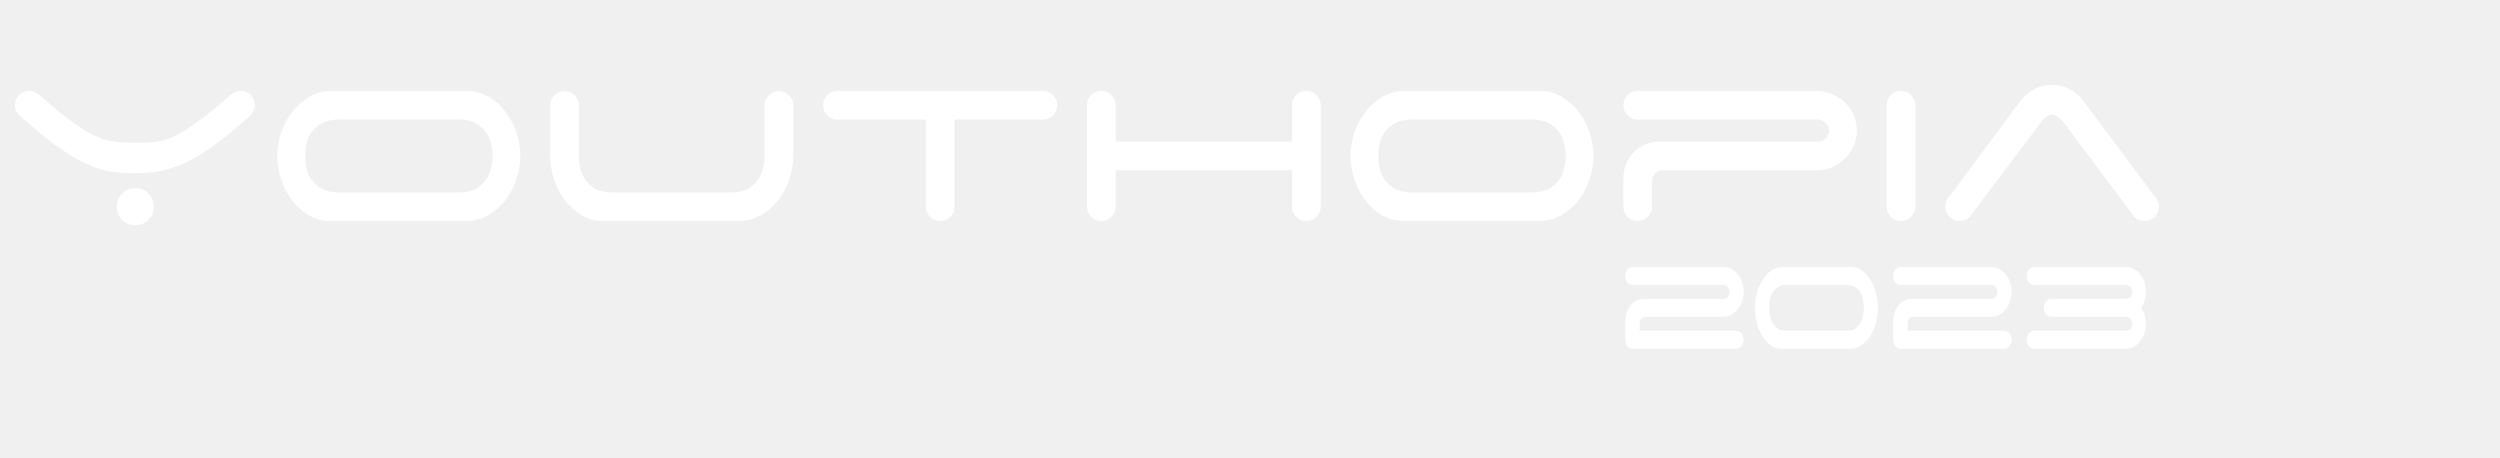
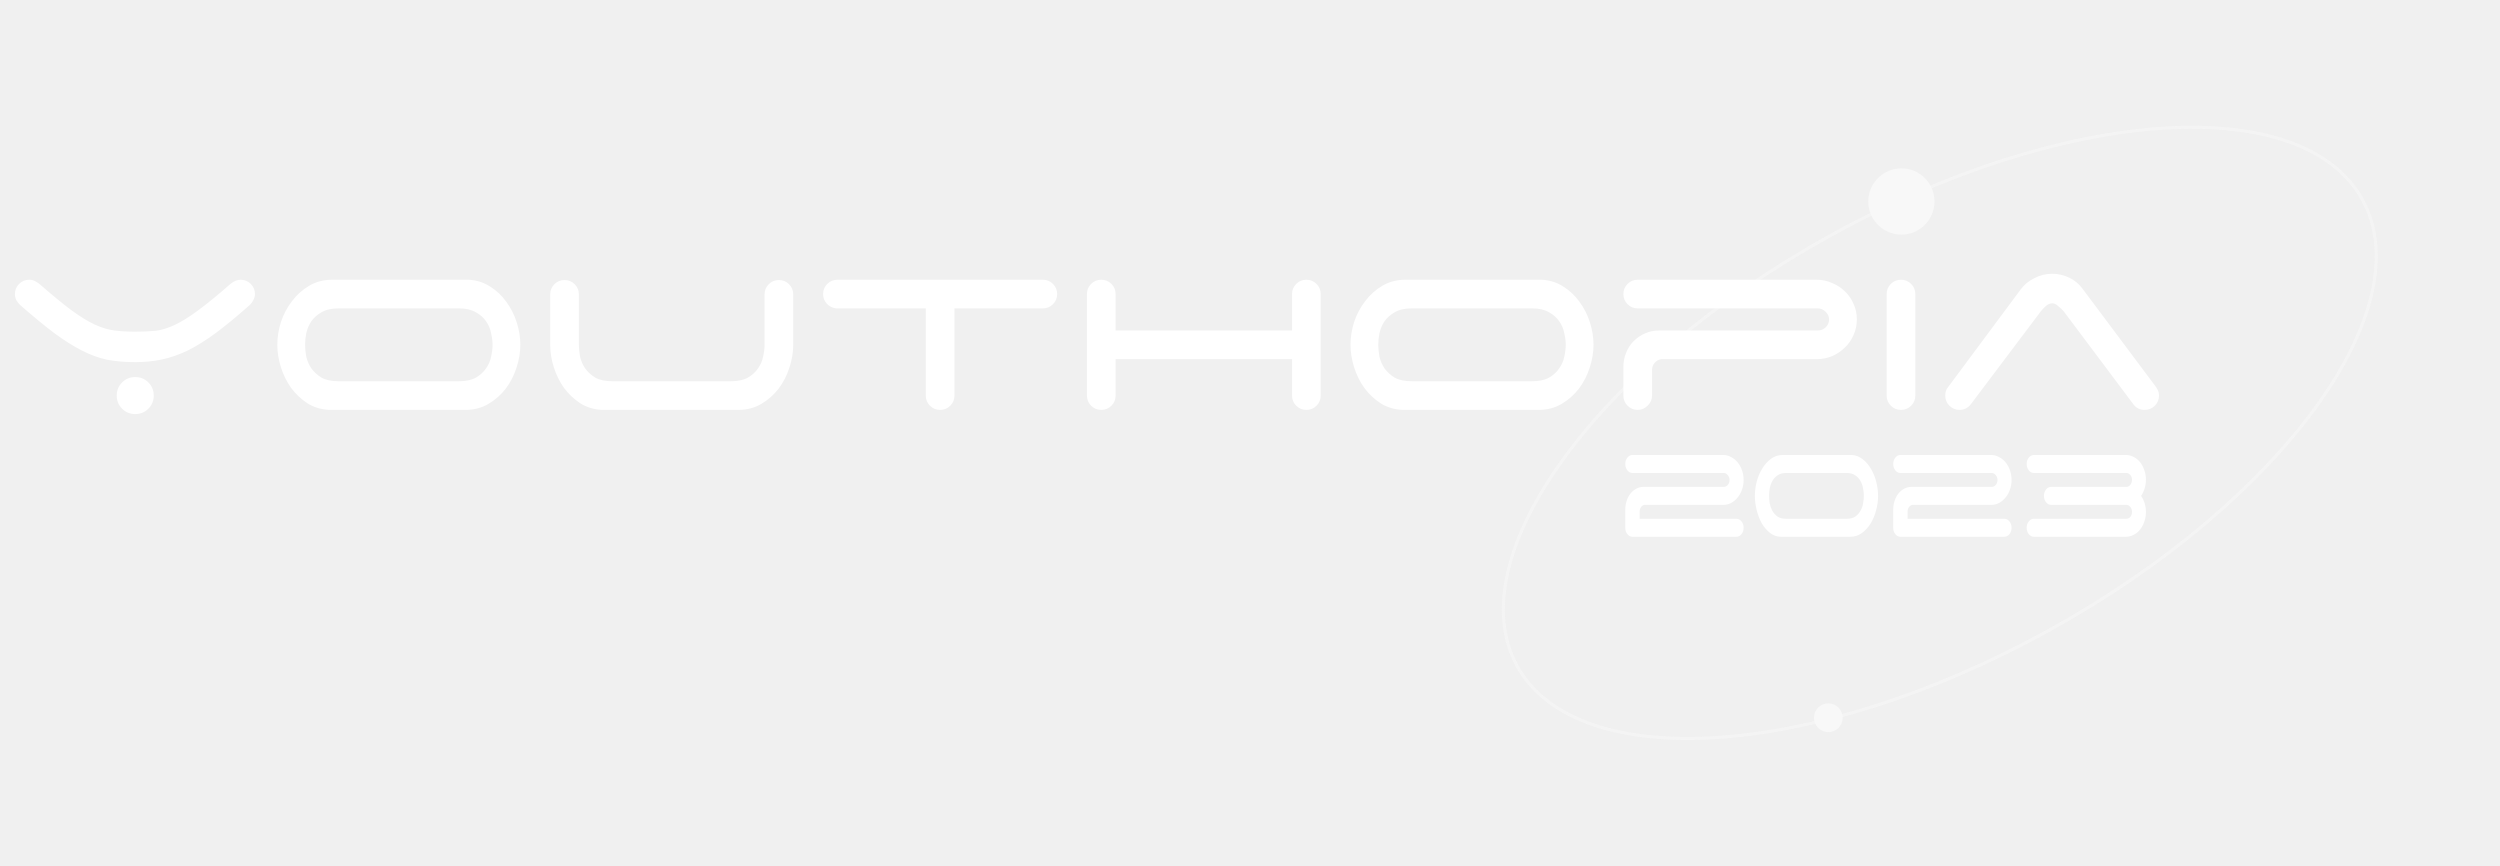
- <svg xmlns="http://www.w3.org/2000/svg" width="1094" height="200" viewBox="0 0 1094 200" fill="none">
-   <path d="M51.081 90.458C51.081 88.193 51.865 86.277 53.433 84.71C55.001 83.142 56.917 82.358 59.181 82.358C61.446 82.358 63.362 83.142 64.929 84.71C66.497 86.277 67.281 88.193 67.281 90.458C67.281 92.722 66.497 94.638 64.929 96.206C63.362 97.774 61.446 98.558 59.181 98.558C56.917 98.558 55.001 97.774 53.433 96.206C51.865 94.638 51.081 92.722 51.081 90.458ZM59.181 62.5C62.578 62.5 65.582 62.37 68.195 62.108C70.808 61.76 73.595 60.889 76.556 59.496C79.518 58.102 82.871 56.012 86.616 53.225C90.448 50.438 95.195 46.562 100.856 41.598C102.337 40.378 103.817 39.769 105.298 39.769C107.04 39.769 108.52 40.378 109.74 41.598C110.959 42.817 111.569 44.298 111.569 46.039C111.569 46.998 111.307 47.912 110.785 48.783C110.349 49.654 109.783 50.394 109.086 51.004C103.599 55.881 98.679 59.931 94.324 63.154C90.056 66.289 86.006 68.815 82.174 70.731C78.342 72.56 74.597 73.866 70.939 74.65C67.281 75.434 63.362 75.826 59.181 75.826C54.739 75.826 50.646 75.478 46.901 74.781C43.243 73.997 39.541 72.647 35.796 70.731C32.051 68.815 28.045 66.289 23.777 63.154C19.509 59.931 14.588 55.881 9.014 51.004C8.318 50.394 7.708 49.654 7.185 48.783C6.75 47.912 6.532 46.998 6.532 46.039C6.532 44.298 7.142 42.817 8.361 41.598C9.58 40.378 11.061 39.769 12.803 39.769C13.674 39.769 14.458 39.943 15.155 40.291C15.851 40.64 16.548 41.075 17.245 41.598C22.819 46.475 27.479 50.307 31.224 53.094C35.056 55.881 38.452 57.971 41.414 59.365C44.462 60.758 47.336 61.63 50.036 61.978C52.736 62.326 55.784 62.5 59.181 62.5ZM200.916 84.187C203.877 84.187 206.316 83.665 208.232 82.619C210.148 81.487 211.629 80.137 212.674 78.569C213.806 77.002 214.546 75.303 214.895 73.474C215.33 71.558 215.548 69.816 215.548 68.249C215.548 66.681 215.33 64.983 214.895 63.154C214.546 61.237 213.806 59.496 212.674 57.928C211.629 56.36 210.148 55.054 208.232 54.009C206.316 52.876 203.877 52.31 200.916 52.31H148.136C145.088 52.31 142.606 52.876 140.69 54.009C138.861 55.054 137.38 56.36 136.248 57.928C135.203 59.496 134.462 61.237 134.027 63.154C133.679 64.983 133.504 66.681 133.504 68.249C133.504 69.816 133.679 71.558 134.027 73.474C134.462 75.303 135.203 77.002 136.248 78.569C137.38 80.137 138.861 81.487 140.69 82.619C142.606 83.665 145.088 84.187 148.136 84.187H200.916ZM227.698 68.249C227.698 71.558 227.131 74.911 225.999 78.308C224.954 81.618 223.386 84.666 221.296 87.453C219.206 90.153 216.68 92.374 213.719 94.116C210.758 95.858 207.404 96.729 203.659 96.729H144.086C140.515 96.555 137.337 95.597 134.549 93.855C131.762 92.026 129.367 89.761 127.364 87.061C125.448 84.361 123.967 81.356 122.922 78.047C121.877 74.737 121.355 71.471 121.355 68.249C121.355 64.939 121.877 61.63 122.922 58.32C124.055 54.923 125.666 51.875 127.756 49.175C129.846 46.388 132.372 44.123 135.333 42.382C138.295 40.64 141.648 39.769 145.393 39.769H204.966C208.537 39.943 211.716 40.944 214.503 42.773C217.29 44.515 219.641 46.736 221.557 49.436C223.561 52.136 225.085 55.141 226.13 58.45C227.175 61.76 227.698 65.026 227.698 68.249ZM253.312 68.249C253.312 69.816 253.486 71.558 253.834 73.474C254.27 75.303 255.01 77.002 256.055 78.569C257.187 80.137 258.668 81.487 260.497 82.619C262.413 83.665 264.895 84.187 267.944 84.187H319.939C322.901 84.187 325.339 83.665 327.255 82.619C329.171 81.487 330.652 80.137 331.697 78.569C332.829 77.002 333.57 75.303 333.918 73.474C334.354 71.558 334.571 69.816 334.571 68.249V46.17C334.571 44.428 335.181 42.948 336.4 41.728C337.62 40.509 339.1 39.899 340.842 39.899C342.584 39.899 344.065 40.509 345.284 41.728C346.503 42.948 347.113 44.428 347.113 46.17V68.249C347.113 71.558 346.547 74.911 345.415 78.308C344.37 81.618 342.802 84.666 340.712 87.453C338.621 90.153 336.095 92.374 333.134 94.116C330.173 95.858 326.82 96.729 323.075 96.729H263.502C259.931 96.555 256.752 95.597 253.965 93.855C251.178 92.026 248.783 89.761 246.78 87.061C244.864 84.361 243.383 81.356 242.338 78.047C241.293 74.737 240.77 71.471 240.77 68.249V46.17C240.77 44.428 241.38 42.948 242.599 41.728C243.818 40.509 245.299 39.899 247.041 39.899C248.783 39.899 250.263 40.509 251.483 41.728C252.702 42.948 253.312 44.428 253.312 46.17V68.249ZM456.338 39.769C458.08 39.769 459.561 40.378 460.78 41.598C461.999 42.817 462.609 44.298 462.609 46.039C462.609 47.781 461.999 49.262 460.78 50.481C459.561 51.701 458.08 52.31 456.338 52.31H417.668V90.458C417.668 92.2 417.058 93.68 415.839 94.9C414.62 96.119 413.139 96.729 411.397 96.729C409.655 96.729 408.175 96.119 406.955 94.9C405.736 93.68 405.126 92.2 405.126 90.458V52.31H365.934C364.366 52.136 363.016 51.483 361.884 50.351C360.751 49.131 360.185 47.694 360.185 46.039C360.185 44.298 360.795 42.817 362.014 41.598C363.234 40.378 364.714 39.769 366.456 39.769H456.338ZM577.939 90.458C577.939 92.2 577.329 93.68 576.11 94.9C574.891 96.119 573.41 96.729 571.668 96.729C569.926 96.729 568.446 96.119 567.226 94.9C566.007 93.68 565.397 92.2 565.397 90.458V74.519H488.188V90.458C488.188 92.2 487.578 93.68 486.359 94.9C485.139 96.119 483.659 96.729 481.917 96.729C480.175 96.729 478.694 96.119 477.475 94.9C476.255 93.68 475.646 92.2 475.646 90.458V46.039C475.646 44.298 476.255 42.817 477.475 41.598C478.694 40.378 480.175 39.769 481.917 39.769C483.659 39.769 485.139 40.378 486.359 41.598C487.578 42.817 488.188 44.298 488.188 46.039V61.978H565.397V46.039C565.397 44.298 566.007 42.817 567.226 41.598C568.446 40.378 569.926 39.769 571.668 39.769C573.41 39.769 574.891 40.378 576.11 41.598C577.329 42.817 577.939 44.298 577.939 46.039V90.458ZM670.54 84.187C673.501 84.187 675.94 83.665 677.856 82.619C679.772 81.487 681.253 80.137 682.298 78.569C683.43 77.002 684.17 75.303 684.519 73.474C684.954 71.558 685.172 69.816 685.172 68.249C685.172 66.681 684.954 64.983 684.519 63.154C684.17 61.237 683.43 59.496 682.298 57.928C681.253 56.36 679.772 55.054 677.856 54.009C675.94 52.876 673.501 52.31 670.54 52.31H617.76C614.712 52.31 612.23 52.876 610.314 54.009C608.485 55.054 607.004 56.36 605.872 57.928C604.827 59.496 604.086 61.237 603.651 63.154C603.303 64.983 603.128 66.681 603.128 68.249C603.128 69.816 603.303 71.558 603.651 73.474C604.086 75.303 604.827 77.002 605.872 78.569C607.004 80.137 608.485 81.487 610.314 82.619C612.23 83.665 614.712 84.187 617.76 84.187H670.54ZM697.322 68.249C697.322 71.558 696.755 74.911 695.623 78.308C694.578 81.618 693.01 84.666 690.92 87.453C688.83 90.153 686.304 92.374 683.343 94.116C680.382 95.858 677.028 96.729 673.283 96.729H613.71C610.139 96.555 606.961 95.597 604.173 93.855C601.386 92.026 598.991 89.761 596.988 87.061C595.072 84.361 593.591 81.356 592.546 78.047C591.501 74.737 590.979 71.471 590.979 68.249C590.979 64.939 591.501 61.63 592.546 58.32C593.679 54.923 595.29 51.875 597.38 49.175C599.47 46.388 601.996 44.123 604.957 42.382C607.919 40.64 611.272 39.769 615.017 39.769H674.59C678.161 39.943 681.34 40.944 684.127 42.773C686.914 44.515 689.265 46.736 691.181 49.436C693.185 52.136 694.709 55.141 695.754 58.45C696.799 61.76 697.322 65.026 697.322 68.249ZM710.394 46.039C710.394 44.298 711.003 42.817 712.223 41.598C713.442 40.378 714.923 39.769 716.665 39.769H794.919C797.358 39.769 799.623 40.248 801.713 41.206C803.89 42.077 805.763 43.296 807.33 44.864C808.985 46.431 810.248 48.26 811.119 50.351C812.077 52.441 812.556 54.705 812.556 57.144C812.556 59.583 812.077 61.847 811.119 63.938C810.248 66.028 808.985 67.857 807.33 69.424C805.763 70.992 803.89 72.255 801.713 73.213C799.623 74.084 797.358 74.519 794.919 74.519H726.985C725.853 74.694 724.895 75.216 724.111 76.087C723.327 76.958 722.935 78.047 722.935 79.353V90.458C722.935 92.2 722.282 93.68 720.976 94.9C719.756 96.119 718.319 96.729 716.665 96.729C714.923 96.729 713.442 96.119 712.223 94.9C711.003 93.68 710.394 92.2 710.394 90.458V77.916C710.394 75.739 710.786 73.692 711.57 71.776C712.353 69.773 713.442 68.075 714.836 66.681C716.316 65.2 717.971 64.068 719.8 63.284C721.716 62.413 723.806 61.978 726.071 61.978H795.442C796.748 61.978 797.881 61.542 798.839 60.671C799.884 59.713 800.406 58.538 800.406 57.144C800.406 55.838 799.884 54.705 798.839 53.747C797.881 52.789 796.748 52.31 795.442 52.31H716.665C714.923 52.31 713.442 51.701 712.223 50.481C711.003 49.262 710.394 47.781 710.394 46.039ZM838.141 90.458C838.141 92.2 837.531 93.68 836.312 94.9C835.093 96.119 833.612 96.729 831.87 96.729C830.128 96.729 828.648 96.119 827.428 94.9C826.209 93.68 825.599 92.2 825.599 90.458V46.039C825.599 44.298 826.209 42.817 827.428 41.598C828.648 40.378 830.128 39.769 831.87 39.769C833.612 39.769 835.093 40.378 836.312 41.598C837.531 42.817 838.141 44.298 838.141 46.039V90.458ZM862.348 94.377C861.041 95.945 859.43 96.729 857.514 96.729C855.772 96.729 854.291 96.119 853.072 94.9C851.853 93.68 851.243 92.2 851.243 90.458C851.243 88.89 851.678 87.627 852.549 86.669L884.296 43.949C885.776 41.946 887.736 40.335 890.174 39.115C892.613 37.809 895.226 37.156 898.013 37.156C900.626 37.156 903.108 37.722 905.46 38.854C907.811 39.986 909.727 41.554 911.208 43.557L942.954 86.016C943.477 86.626 943.912 87.323 944.26 88.106C944.609 88.803 944.783 89.587 944.783 90.458C944.783 92.2 944.173 93.68 942.954 94.9C941.735 96.119 940.254 96.729 938.512 96.729C936.422 96.729 934.767 95.901 933.548 94.246L903.108 53.617C902.498 52.92 901.715 52.18 900.756 51.396C899.886 50.525 898.971 50.089 898.013 50.089C897.055 50.089 896.097 50.525 895.139 51.396C894.268 52.18 893.571 52.92 893.049 53.617L862.348 94.377Z" fill="white" />
-   <path d="M759.829 144.713C760.712 144.713 761.462 145.096 762.08 145.863C762.698 146.629 763.008 147.559 763.008 148.654C763.008 149.749 762.698 150.679 762.08 151.445C761.462 152.212 760.712 152.595 759.829 152.595H714.398C713.515 152.595 712.764 152.212 712.146 151.445C711.528 150.679 711.219 149.749 711.219 148.654V140.772C711.219 139.404 711.417 138.118 711.815 136.914C712.212 135.655 712.764 134.587 713.47 133.712C714.221 132.781 715.06 132.07 715.987 131.577C716.958 131.03 718.018 130.756 719.166 130.756H754.332C754.994 130.756 755.568 130.482 756.054 129.935C756.584 129.333 756.849 128.594 756.849 127.718C756.849 126.897 756.584 126.186 756.054 125.584C755.568 124.982 754.994 124.681 754.332 124.681H714.398C713.515 124.681 712.764 124.297 712.146 123.531C711.528 122.765 711.219 121.834 711.219 120.74C711.219 119.645 711.528 118.715 712.146 117.948C712.764 117.182 713.515 116.799 714.398 116.799H754.067C755.303 116.799 756.451 117.1 757.511 117.702C758.615 118.249 759.564 119.016 760.358 120.001C761.197 120.986 761.838 122.135 762.279 123.449C762.765 124.763 763.008 126.186 763.008 127.718C763.008 129.251 762.765 130.674 762.279 131.988C761.838 133.301 761.197 134.451 760.358 135.436C759.564 136.421 758.615 137.215 757.511 137.817C756.451 138.364 755.303 138.638 754.067 138.638H719.563C718.989 138.747 718.504 139.076 718.106 139.623C717.709 140.17 717.51 140.854 717.51 141.675V144.713H759.829Z" fill="white" />
-   <path d="M808.203 144.713C809.704 144.713 810.941 144.385 811.912 143.728C812.883 143.016 813.634 142.168 814.164 141.183C814.738 140.198 815.113 139.13 815.289 137.981C815.51 136.777 815.621 135.682 815.621 134.697C815.621 133.712 815.51 132.644 815.289 131.495C815.113 130.291 814.738 129.196 814.164 128.211C813.634 127.226 812.883 126.405 811.912 125.748C810.941 125.036 809.704 124.681 808.203 124.681H781.58C780.035 124.681 778.777 125.036 777.805 125.748C776.878 126.405 776.128 127.226 775.554 128.211C775.024 129.196 774.649 130.291 774.428 131.495C774.251 132.644 774.163 133.712 774.163 134.697C774.163 135.682 774.251 136.777 774.428 137.981C774.649 139.13 775.024 140.198 775.554 141.183C776.128 142.168 776.878 143.016 777.805 143.728C778.777 144.385 780.035 144.713 781.58 144.713H808.203ZM821.846 134.697C821.846 136.777 821.559 138.884 820.985 141.019C820.455 143.099 819.66 145.014 818.601 146.766C817.541 148.462 816.261 149.858 814.76 150.953C813.258 152.048 811.559 152.595 809.66 152.595H779.461C777.651 152.595 776.039 152.048 774.627 150.953C773.214 149.858 772 148.462 770.984 146.766C770.013 145.014 769.262 143.071 768.732 140.937C768.203 138.802 767.938 136.722 767.938 134.697C767.938 132.617 768.203 130.537 768.732 128.457C769.306 126.323 770.123 124.407 771.183 122.71C772.242 120.959 773.523 119.536 775.024 118.441C776.525 117.346 778.225 116.799 780.123 116.799H810.322C812.133 116.908 813.744 117.538 815.157 118.687C816.57 119.782 817.762 121.178 818.733 122.874C819.749 124.571 820.521 126.459 821.051 128.539C821.581 130.619 821.846 132.672 821.846 134.697Z" fill="white" />
-   <path d="M877.082 144.713C877.965 144.713 878.716 145.096 879.334 145.863C879.952 146.629 880.261 147.559 880.261 148.654C880.261 149.749 879.952 150.679 879.334 151.445C878.716 152.212 877.965 152.595 877.082 152.595H831.651C830.768 152.595 830.018 152.212 829.4 151.445C828.782 150.679 828.473 149.749 828.473 148.654V140.772C828.473 139.404 828.671 138.118 829.069 136.914C829.466 135.655 830.018 134.587 830.724 133.712C831.475 132.781 832.314 132.07 833.241 131.577C834.212 131.03 835.272 130.756 836.42 130.756H871.586C872.248 130.756 872.822 130.482 873.308 129.935C873.837 129.333 874.102 128.594 874.102 127.718C874.102 126.897 873.837 126.186 873.308 125.584C872.822 124.982 872.248 124.681 871.586 124.681H831.651C830.768 124.681 830.018 124.297 829.4 123.531C828.782 122.765 828.473 121.834 828.473 120.74C828.473 119.645 828.782 118.715 829.4 117.948C830.018 117.182 830.768 116.799 831.651 116.799H871.321C872.557 116.799 873.705 117.1 874.765 117.702C875.868 118.249 876.818 119.016 877.612 120.001C878.451 120.986 879.091 122.135 879.533 123.449C880.018 124.763 880.261 126.186 880.261 127.718C880.261 129.251 880.018 130.674 879.533 131.988C879.091 133.301 878.451 134.451 877.612 135.436C876.818 136.421 875.868 137.215 874.765 137.817C873.705 138.364 872.557 138.638 871.321 138.638H836.817C836.243 138.747 835.757 139.076 835.36 139.623C834.963 140.17 834.764 140.854 834.764 141.675V144.713H877.082Z" fill="white" />
-   <path d="M894.423 134.697C894.423 133.602 894.732 132.672 895.35 131.905C895.968 131.139 896.719 130.756 897.602 130.756H930.516C931.178 130.756 931.752 130.455 932.238 129.853C932.724 129.251 932.966 128.512 932.966 127.636C932.966 126.815 932.724 126.131 932.238 125.584C931.752 124.982 931.178 124.681 930.516 124.681H890.052C889.169 124.681 888.418 124.297 887.8 123.531C887.182 122.765 886.873 121.834 886.873 120.74C886.873 119.645 887.182 118.715 887.8 117.948C888.418 117.182 889.169 116.799 890.052 116.799H930.185C931.421 116.799 932.569 117.072 933.629 117.62C934.732 118.167 935.682 118.933 936.476 119.919C937.271 120.904 937.889 122.053 938.331 123.367C938.816 124.681 939.059 126.104 939.059 127.636C939.059 129.005 938.861 130.291 938.463 131.495C938.11 132.699 937.602 133.766 936.94 134.697C938.353 136.777 939.059 139.13 939.059 141.758C939.059 143.29 938.816 144.713 938.331 146.027C937.889 147.34 937.271 148.49 936.476 149.475C935.682 150.46 934.732 151.227 933.629 151.774C932.569 152.321 931.421 152.595 930.185 152.595H890.052C889.169 152.595 888.418 152.212 887.8 151.445C887.182 150.679 886.873 149.749 886.873 148.654C886.873 147.559 887.182 146.629 887.8 145.863C888.418 145.096 889.169 144.713 890.052 144.713H930.516C931.178 144.713 931.752 144.439 932.238 143.892C932.724 143.29 932.966 142.579 932.966 141.758C932.966 140.882 932.724 140.143 932.238 139.541C931.752 138.939 931.178 138.638 930.516 138.638H897.602C896.719 138.638 895.968 138.255 895.35 137.488C894.732 136.722 894.423 135.792 894.423 134.697Z" fill="white" />
+ <svg xmlns="http://www.w3.org/2000/svg" width="4187" height="1450" viewBox="0 0 4187 1450" fill="none">
+   <path fill-rule="evenodd" clip-rule="evenodd" d="M3621.03 217.329C3460.18 227.948 3262.84 288.393 3067.3 396.364C2871.77 504.334 2715.49 639.151 2620.82 769.629C2525.89 900.462 2493.96 1025.29 2543.25 1114.54C2592.53 1203.8 2715.19 1243.27 2876.48 1232.62C3037.33 1222 3234.67 1161.56 3430.21 1053.58C3625.74 945.614 3782.02 810.797 3876.69 680.319C3971.62 549.486 4003.55 424.658 3954.26 335.405C3904.98 246.151 3782.33 206.682 3621.03 217.329ZM3958.64 332.988C3857.09 149.084 3456.94 175.498 3064.89 391.986C2672.83 608.475 2437.32 933.057 2538.87 1116.96C2640.42 1300.86 3040.57 1274.45 3432.63 1057.96C3824.68 841.474 4060.19 516.892 3958.64 332.988Z" fill="#F8F8F8" fill-opacity="0.63" />
+   <path d="M3239.92 337.461C3239.92 368.091 3215.09 392.922 3184.46 392.922C3153.83 392.922 3129 368.091 3129 337.461C3129 306.831 3153.83 282 3184.46 282C3215.09 282 3239.92 306.831 3239.92 337.461Z" fill="#F8F8F8" />
+   <path d="M3086.13 1202.07C3086.13 1215.36 3075.36 1226.13 3062.07 1226.13C3048.77 1226.13 3038 1215.36 3038 1202.07C3038 1188.77 3048.77 1178 3062.07 1178C3075.36 1178 3086.13 1188.77 3086.13 1202.07Z" fill="#F8F8F8" />
+   <path d="M195.5 662.5C195.5 653.833 198.5 646.5 204.5 640.5C210.5 634.5 217.833 631.5 226.5 631.5C235.167 631.5 242.5 634.5 248.5 640.5C254.5 646.5 257.5 653.833 257.5 662.5C257.5 671.167 254.5 678.5 248.5 684.5C242.5 690.5 235.167 693.5 226.5 693.5C217.833 693.5 210.5 690.5 204.5 684.5C198.5 678.5 195.5 671.167 195.5 662.5ZM226.5 555.5C239.5 555.5 251 555 261 554C271 552.667 281.667 549.333 293 544C304.333 538.667 317.167 530.667 331.5 520C346.167 509.333 364.333 494.5 386 475.5C391.667 470.833 397.333 468.5 403 468.5C409.667 468.5 415.333 470.833 420 475.5C424.667 480.167 427 485.833 427 492.5C427 496.167 426 499.667 424 503C422.333 506.333 420.167 509.167 417.5 511.5C396.5 530.167 377.667 545.667 361 558C344.667 570 329.167 579.667 314.5 587C299.833 594 285.5 599 271.5 602C257.5 605 242.5 606.5 226.5 606.5C209.5 606.5 193.833 605.167 179.5 602.5C165.5 599.5 151.333 594.333 137 587C122.667 579.667 107.333 570 91 558C74.667 545.667 55.833 530.167 34.5 511.5C31.833 509.167 29.5 506.333 27.5 503C25.833 499.667 25 496.167 25 492.5C25 485.833 27.333 480.167 32 475.5C36.667 470.833 42.333 468.5 49 468.5C52.333 468.5 55.333 469.167 58 470.5C60.667 471.833 63.333 473.5 66 475.5C87.333 494.167 105.167 508.833 119.5 519.5C134.167 530.167 147.167 538.167 158.5 543.5C170.167 548.833 181.167 552.167 191.5 553.5C201.833 554.833 213.5 555.5 226.5 555.5ZM768.953 638.5C780.286 638.5 789.62 636.5 796.953 632.5C804.286 628.167 809.953 623 813.953 617C818.286 611 821.12 604.5 822.453 597.5C824.12 590.167 824.953 583.5 824.953 577.5C824.953 571.5 824.12 565 822.453 558C821.12 550.667 818.286 544 813.953 538C809.953 532 804.286 527 796.953 523C789.62 518.667 780.286 516.5 768.953 516.5H566.953C555.286 516.5 545.786 518.667 538.453 523C531.453 527 525.786 532 521.453 538C517.453 544 514.62 550.667 512.953 558C511.62 565 510.953 571.5 510.953 577.5C510.953 583.5 511.62 590.167 512.953 597.5C514.62 604.5 517.453 611 521.453 617C525.786 623 531.453 628.167 538.453 632.5C545.786 636.5 555.286 638.5 566.953 638.5H768.953ZM871.453 577.5C871.453 590.167 869.286 603 864.953 616C860.953 628.667 854.953 640.333 846.953 651C838.953 661.333 829.286 669.833 817.953 676.5C806.62 683.167 793.786 686.5 779.453 686.5H551.453C537.786 685.833 525.62 682.167 514.953 675.5C504.286 668.5 495.12 659.833 487.453 649.5C480.12 639.167 474.453 627.667 470.453 615C466.453 602.333 464.453 589.833 464.453 577.5C464.453 564.833 466.453 552.167 470.453 539.5C474.786 526.5 480.953 514.833 488.953 504.5C496.953 493.833 506.62 485.167 517.953 478.5C529.286 471.833 542.12 468.5 556.453 468.5H784.453C798.12 469.167 810.286 473 820.953 480C831.62 486.667 840.62 495.167 847.953 505.5C855.62 515.833 861.453 527.333 865.453 540C869.453 552.667 871.453 565.167 871.453 577.5ZM969.484 577.5C969.484 583.5 970.151 590.167 971.484 597.5C973.151 604.5 975.984 611 979.984 617C984.318 623 989.984 628.167 996.984 632.5C1004.32 636.5 1013.82 638.5 1025.48 638.5H1224.48C1235.82 638.5 1245.15 636.5 1252.48 632.5C1259.82 628.167 1265.48 623 1269.48 617C1273.82 611 1276.65 604.5 1277.98 597.5C1279.65 590.167 1280.48 583.5 1280.48 577.5V493C1280.48 486.333 1282.82 480.667 1287.48 476C1292.15 471.333 1297.82 469 1304.48 469C1311.15 469 1316.82 471.333 1321.48 476C1326.15 480.667 1328.48 486.333 1328.48 493V577.5C1328.48 590.167 1326.32 603 1321.98 616C1317.98 628.667 1311.98 640.333 1303.98 651C1295.98 661.333 1286.32 669.833 1274.98 676.5C1263.65 683.167 1250.82 686.5 1236.48 686.5H1008.48C994.818 685.833 982.651 682.167 971.984 675.5C961.318 668.5 952.151 659.833 944.484 649.5C937.151 639.167 931.484 627.667 927.484 615C923.484 602.333 921.484 589.833 921.484 577.5V493C921.484 486.333 923.818 480.667 928.484 476C933.151 471.333 938.818 469 945.484 469C952.151 469 957.818 471.333 962.484 476C967.151 480.667 969.484 486.333 969.484 493V577.5ZM1746.52 468.5C1753.18 468.5 1758.85 470.833 1763.52 475.5C1768.18 480.167 1770.52 485.833 1770.52 492.5C1770.52 499.167 1768.18 504.833 1763.52 509.5C1758.85 514.167 1753.18 516.5 1746.52 516.5H1598.52V662.5C1598.52 669.167 1596.18 674.833 1591.52 679.5C1586.85 684.167 1581.18 686.5 1574.52 686.5C1567.85 686.5 1562.18 684.167 1557.52 679.5C1552.85 674.833 1550.52 669.167 1550.52 662.5V516.5H1400.52C1394.52 515.833 1389.35 513.333 1385.02 509C1380.68 504.333 1378.52 498.833 1378.52 492.5C1378.52 485.833 1380.85 480.167 1385.52 475.5C1390.18 470.833 1395.85 468.5 1402.52 468.5H1746.52ZM2211.91 662.5C2211.91 669.167 2209.58 674.833 2204.91 679.5C2200.24 684.167 2194.58 686.5 2187.91 686.5C2181.24 686.5 2175.58 684.167 2170.91 679.5C2166.24 674.833 2163.91 669.167 2163.91 662.5V601.5H1868.41V662.5C1868.41 669.167 1866.08 674.833 1861.41 679.5C1856.74 684.167 1851.08 686.5 1844.41 686.5C1837.74 686.5 1832.08 684.167 1827.41 679.5C1822.74 674.833 1820.41 669.167 1820.41 662.5V492.5C1820.41 485.833 1822.74 480.167 1827.41 475.5C1832.08 470.833 1837.74 468.5 1844.41 468.5C1851.08 468.5 1856.74 470.833 1861.41 475.5C1866.08 480.167 1868.41 485.833 1868.41 492.5V553.5H2163.91V492.5C2163.91 485.833 2166.24 480.167 2170.91 475.5C2175.58 470.833 2181.24 468.5 2187.91 468.5C2194.58 468.5 2200.24 470.833 2204.91 475.5C2209.58 480.167 2211.91 485.833 2211.91 492.5V662.5ZM2566.32 638.5C2577.65 638.5 2586.98 636.5 2594.32 632.5C2601.65 628.167 2607.32 623 2611.32 617C2615.65 611 2618.48 604.5 2619.82 597.5C2621.48 590.167 2622.32 583.5 2622.32 577.5C2622.32 571.5 2621.48 565 2619.82 558C2618.48 550.667 2615.65 544 2611.32 538C2607.32 532 2601.65 527 2594.32 523C2586.98 518.667 2577.65 516.5 2566.32 516.5H2364.32C2352.65 516.5 2343.15 518.667 2335.82 523C2328.82 527 2323.15 532 2318.82 538C2314.82 544 2311.98 550.667 2310.32 558C2308.98 565 2308.32 571.5 2308.32 577.5C2308.32 583.5 2308.98 590.167 2310.32 597.5C2311.98 604.5 2314.82 611 2318.82 617C2323.15 623 2328.82 628.167 2335.82 632.5C2343.15 636.5 2352.65 638.5 2364.32 638.5H2566.32ZM2668.82 577.5C2668.82 590.167 2666.65 603 2662.32 616C2658.32 628.667 2652.32 640.333 2644.32 651C2636.32 661.333 2626.65 669.833 2615.32 676.5C2603.98 683.167 2591.15 686.5 2576.82 686.5H2348.82C2335.15 685.833 2322.98 682.167 2312.32 675.5C2301.65 668.5 2292.48 659.833 2284.82 649.5C2277.48 639.167 2271.82 627.667 2267.82 615C2263.82 602.333 2261.82 589.833 2261.82 577.5C2261.82 564.833 2263.82 552.167 2267.82 539.5C2272.15 526.5 2278.32 514.833 2286.32 504.5C2294.32 493.833 2303.98 485.167 2315.32 478.5C2326.65 471.833 2339.48 468.5 2353.82 468.5H2581.82C2595.48 469.167 2607.65 473 2618.32 480C2628.98 486.667 2637.98 495.167 2645.32 505.5C2652.98 515.833 2658.82 527.333 2662.82 540C2666.82 552.667 2668.82 565.167 2668.82 577.5ZM2718.85 492.5C2718.85 485.833 2721.18 480.167 2725.85 475.5C2730.51 470.833 2736.18 468.5 2742.85 468.5H3042.35C3051.68 468.5 3060.35 470.333 3068.35 474C3076.68 477.333 3083.85 482 3089.85 488C3096.18 494 3101.01 501 3104.35 509C3108.01 517 3109.85 525.667 3109.85 535C3109.85 544.333 3108.01 553 3104.35 561C3101.01 569 3096.18 576 3089.85 582C3083.85 588 3076.68 592.833 3068.35 596.5C3060.35 599.833 3051.68 601.5 3042.35 601.5H2782.35C2778.01 602.167 2774.35 604.167 2771.35 607.5C2768.35 610.833 2766.85 615 2766.85 620V662.5C2766.85 669.167 2764.35 674.833 2759.35 679.5C2754.68 684.167 2749.18 686.5 2742.85 686.5C2736.18 686.5 2730.51 684.167 2725.85 679.5C2721.18 674.833 2718.85 669.167 2718.85 662.5V614.5C2718.85 606.167 2720.35 598.333 2723.35 591C2726.35 583.333 2730.51 576.833 2735.85 571.5C2741.51 565.833 2747.85 561.5 2754.85 558.5C2762.18 555.167 2770.18 553.5 2778.85 553.5H3044.35C3049.35 553.5 3053.68 551.833 3057.35 548.5C3061.35 544.833 3063.35 540.333 3063.35 535C3063.35 530 3061.35 525.667 3057.35 522C3053.68 518.333 3049.35 516.5 3044.35 516.5H2742.85C2736.18 516.5 2730.51 514.167 2725.85 509.5C2721.18 504.833 2718.85 499.167 2718.85 492.5ZM3207.77 662.5C3207.77 669.167 3205.43 674.833 3200.77 679.5C3196.1 684.167 3190.43 686.5 3183.77 686.5C3177.1 686.5 3171.43 684.167 3166.77 679.5C3162.1 674.833 3159.77 669.167 3159.77 662.5V492.5C3159.77 485.833 3162.1 480.167 3166.77 475.5C3171.43 470.833 3177.1 468.5 3183.77 468.5C3190.43 468.5 3196.1 470.833 3200.77 475.5C3205.43 480.167 3207.77 485.833 3207.77 492.5V662.5ZM3300.41 677.5C3295.41 683.5 3289.24 686.5 3281.91 686.5C3275.24 686.5 3269.58 684.167 3264.91 679.5C3260.24 674.833 3257.91 669.167 3257.91 662.5C3257.91 656.5 3259.58 651.667 3262.91 648L3384.41 484.5C3390.08 476.833 3397.58 470.667 3406.91 466C3416.24 461 3426.24 458.5 3436.91 458.5C3446.91 458.5 3456.41 460.667 3465.41 465C3474.41 469.333 3481.74 475.333 3487.41 483L3608.91 645.5C3610.91 647.833 3612.58 650.5 3613.91 653.5C3615.24 656.167 3615.91 659.167 3615.91 662.5C3615.91 669.167 3613.58 674.833 3608.91 679.5C3604.24 684.167 3598.58 686.5 3591.91 686.5C3583.91 686.5 3577.58 683.333 3572.91 677L3456.41 521.5C3454.08 518.833 3451.08 516 3447.41 513C3444.08 509.667 3440.58 508 3436.91 508C3433.24 508 3429.58 509.667 3425.91 513C3422.58 516 3419.91 518.833 3417.91 521.5L3300.41 677.5Z" fill="white" />
+   <path d="M2908.04 868.835C2911.42 868.835 2914.29 870.301 2916.66 873.234C2919.03 876.167 2920.21 879.728 2920.21 883.917C2920.21 888.107 2919.03 891.668 2916.66 894.601C2914.29 897.534 2911.42 899 2908.04 899H2734.17C2730.79 899 2727.91 897.534 2725.55 894.601C2723.18 891.668 2722 888.107 2722 883.917V853.752C2722 848.515 2722.76 843.592 2724.28 838.984C2725.8 834.166 2727.91 830.081 2730.62 826.729C2733.49 823.168 2736.7 820.445 2740.25 818.56C2743.97 816.465 2748.02 815.417 2752.42 815.417H2887C2889.54 815.417 2891.74 814.37 2893.59 812.275C2895.62 809.971 2896.64 807.143 2896.64 803.791C2896.64 800.649 2895.62 797.926 2893.59 795.622C2891.74 793.317 2889.54 792.165 2887 792.165H2734.17C2730.79 792.165 2727.91 790.699 2725.55 787.766C2723.18 784.833 2722 781.272 2722 777.083C2722 772.893 2723.18 769.332 2725.55 766.399C2727.91 763.466 2730.79 762 2734.17 762H2885.99C2890.72 762 2895.12 763.152 2899.17 765.456C2903.4 767.551 2907.03 770.484 2910.07 774.255C2913.28 778.025 2915.73 782.424 2917.42 787.452C2919.28 792.479 2920.21 797.926 2920.21 803.791C2920.21 809.657 2919.28 815.103 2917.42 820.131C2915.73 825.158 2913.28 829.557 2910.07 833.328C2907.03 837.099 2903.4 840.136 2899.17 842.44C2895.12 844.535 2890.72 845.583 2885.99 845.583H2753.94C2751.74 846.002 2749.88 847.258 2748.36 849.353C2746.84 851.448 2746.08 854.067 2746.08 857.209V868.835H2908.04Z" fill="white" />
+   <path d="M3093.18 868.835C3098.93 868.835 3103.66 867.578 3107.38 865.064C3111.09 862.341 3113.97 859.094 3115.99 855.323C3118.19 851.553 3119.63 847.468 3120.3 843.069C3121.15 838.46 3121.57 834.271 3121.57 830.5C3121.57 826.729 3121.15 822.644 3120.3 818.245C3119.63 813.637 3118.19 809.447 3115.99 805.677C3113.97 801.906 3111.09 798.764 3107.38 796.25C3103.66 793.527 3098.93 792.165 3093.18 792.165H2991.29C2985.38 792.165 2980.56 793.527 2976.84 796.25C2973.29 798.764 2970.42 801.906 2968.23 805.677C2966.2 809.447 2964.76 813.637 2963.92 818.245C2963.24 822.644 2962.9 826.729 2962.9 830.5C2962.9 834.271 2963.24 838.46 2963.92 843.069C2964.76 847.468 2966.2 851.553 2968.23 855.323C2970.42 859.094 2973.29 862.341 2976.84 865.064C2980.56 867.578 2985.38 868.835 2991.29 868.835H3093.18ZM3145.4 830.5C3145.4 838.46 3144.3 846.525 3142.1 854.695C3140.07 862.655 3137.03 869.987 3132.98 876.69C3128.92 883.184 3124.02 888.526 3118.28 892.716C3112.53 896.905 3106.02 899 3098.76 899H2983.18C2976.25 899 2970.08 896.905 2964.68 892.716C2959.27 888.526 2954.62 883.184 2950.74 876.69C2947.02 869.987 2944.15 862.55 2942.12 854.381C2940.09 846.211 2939.08 838.251 2939.08 830.5C2939.08 822.54 2940.09 814.58 2942.12 806.619C2944.32 798.45 2947.44 791.118 2951.5 784.624C2955.55 777.92 2960.45 772.474 2966.2 768.284C2971.94 764.095 2978.45 762 2985.71 762H3101.29C3108.22 762.419 3114.39 764.828 3119.8 769.227C3125.2 773.417 3129.77 778.758 3133.48 785.252C3137.37 791.746 3140.33 798.973 3142.35 806.933C3144.38 814.894 3145.4 822.749 3145.4 830.5Z" fill="white" />
+   <path d="M3356.8 868.835C3360.18 868.835 3363.05 870.301 3365.42 873.234C3367.78 876.167 3368.97 879.728 3368.97 883.917C3368.97 888.107 3367.78 891.668 3365.42 894.601C3363.05 897.534 3360.18 899 3356.8 899H3182.92C3179.55 899 3176.67 897.534 3174.31 894.601C3171.94 891.668 3170.76 888.107 3170.76 883.917V853.752C3170.76 848.515 3171.52 843.592 3173.04 838.984C3174.56 834.166 3176.67 830.081 3179.38 826.729C3182.25 823.168 3185.46 820.445 3189.01 818.56C3192.73 816.465 3196.78 815.417 3201.17 815.417H3335.76C3338.3 815.417 3340.49 814.37 3342.35 812.275C3344.38 809.971 3345.39 807.143 3345.39 803.791C3345.39 800.649 3344.38 797.926 3342.35 795.622C3340.49 793.317 3338.3 792.165 3335.76 792.165H3182.92C3179.55 792.165 3176.67 790.699 3174.31 787.766C3171.94 784.833 3170.76 781.272 3170.76 777.083C3170.76 772.893 3171.94 769.332 3174.31 766.399C3176.67 763.466 3179.55 762 3182.92 762H3334.75C3339.48 762 3343.87 763.152 3347.93 765.456C3352.15 767.551 3355.79 770.484 3358.83 774.255C3362.04 778.025 3364.49 782.424 3366.18 787.452C3368.04 792.479 3368.97 797.926 3368.97 803.791C3368.97 809.657 3368.04 815.103 3366.18 820.131C3364.49 825.158 3362.04 829.557 3358.83 833.328C3355.79 837.099 3352.15 840.136 3347.93 842.44C3343.87 844.535 3339.48 845.583 3334.75 845.583H3202.69C3200.5 846.002 3198.64 847.258 3197.12 849.353C3195.6 851.448 3194.84 854.067 3194.84 857.209V868.835H3356.8Z" fill="white" />
+   <path d="M3423.17 830.5C3423.17 826.31 3424.35 822.749 3426.71 819.817C3429.08 816.884 3431.95 815.417 3435.33 815.417H3561.3C3563.84 815.417 3566.03 814.265 3567.89 811.961C3569.75 809.657 3570.68 806.829 3570.68 803.477C3570.68 800.335 3569.75 797.716 3567.89 795.622C3566.03 793.317 3563.84 792.165 3561.3 792.165H3406.44C3403.06 792.165 3400.19 790.699 3397.82 787.766C3395.45 784.833 3394.27 781.272 3394.27 777.083C3394.27 772.893 3395.45 769.332 3397.82 766.399C3400.19 763.466 3403.06 762 3406.44 762H3560.04C3564.77 762 3569.16 763.047 3573.22 765.142C3577.44 767.237 3581.07 770.17 3584.11 773.94C3587.16 777.711 3589.52 782.11 3591.21 787.138C3593.07 792.165 3594 797.612 3594 803.477C3594 808.714 3593.24 813.637 3591.72 818.245C3590.37 822.854 3588.42 826.939 3585.89 830.5C3591.3 838.46 3594 847.468 3594 857.523C3594 863.388 3593.07 868.835 3591.21 873.862C3589.52 878.89 3587.16 883.289 3584.11 887.06C3581.07 890.83 3577.44 893.763 3573.22 895.858C3569.16 897.953 3564.77 899 3560.04 899H3406.44C3403.06 899 3400.19 897.534 3397.82 894.601C3395.45 891.668 3394.27 888.107 3394.27 883.917C3394.27 879.728 3395.45 876.167 3397.82 873.234C3400.19 870.301 3403.06 868.835 3406.44 868.835H3561.3C3563.84 868.835 3566.03 867.787 3567.89 865.693C3569.75 863.388 3570.68 860.665 3570.68 857.523C3570.68 854.171 3569.75 851.343 3567.89 849.039C3566.03 846.735 3563.84 845.583 3561.3 845.583H3435.33C3431.95 845.583 3429.08 844.116 3426.71 841.183C3424.35 838.251 3423.17 834.69 3423.17 830.5Z" fill="white" />
</svg>
